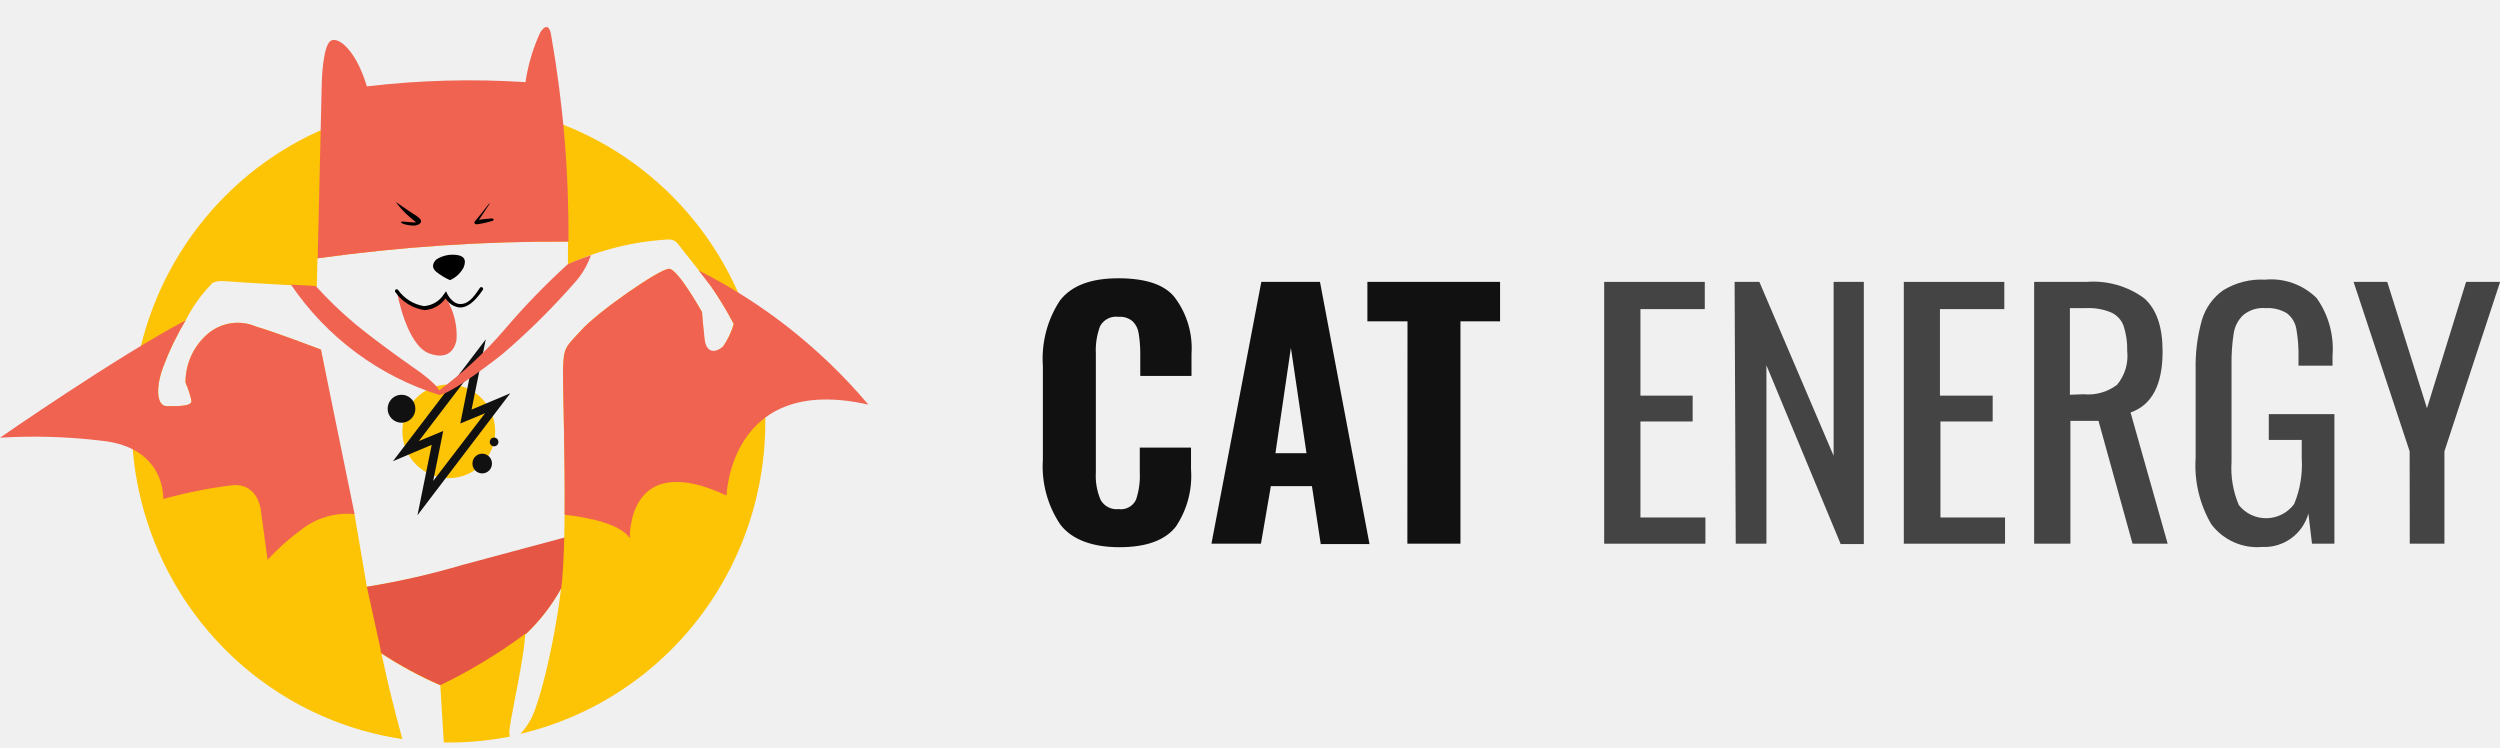
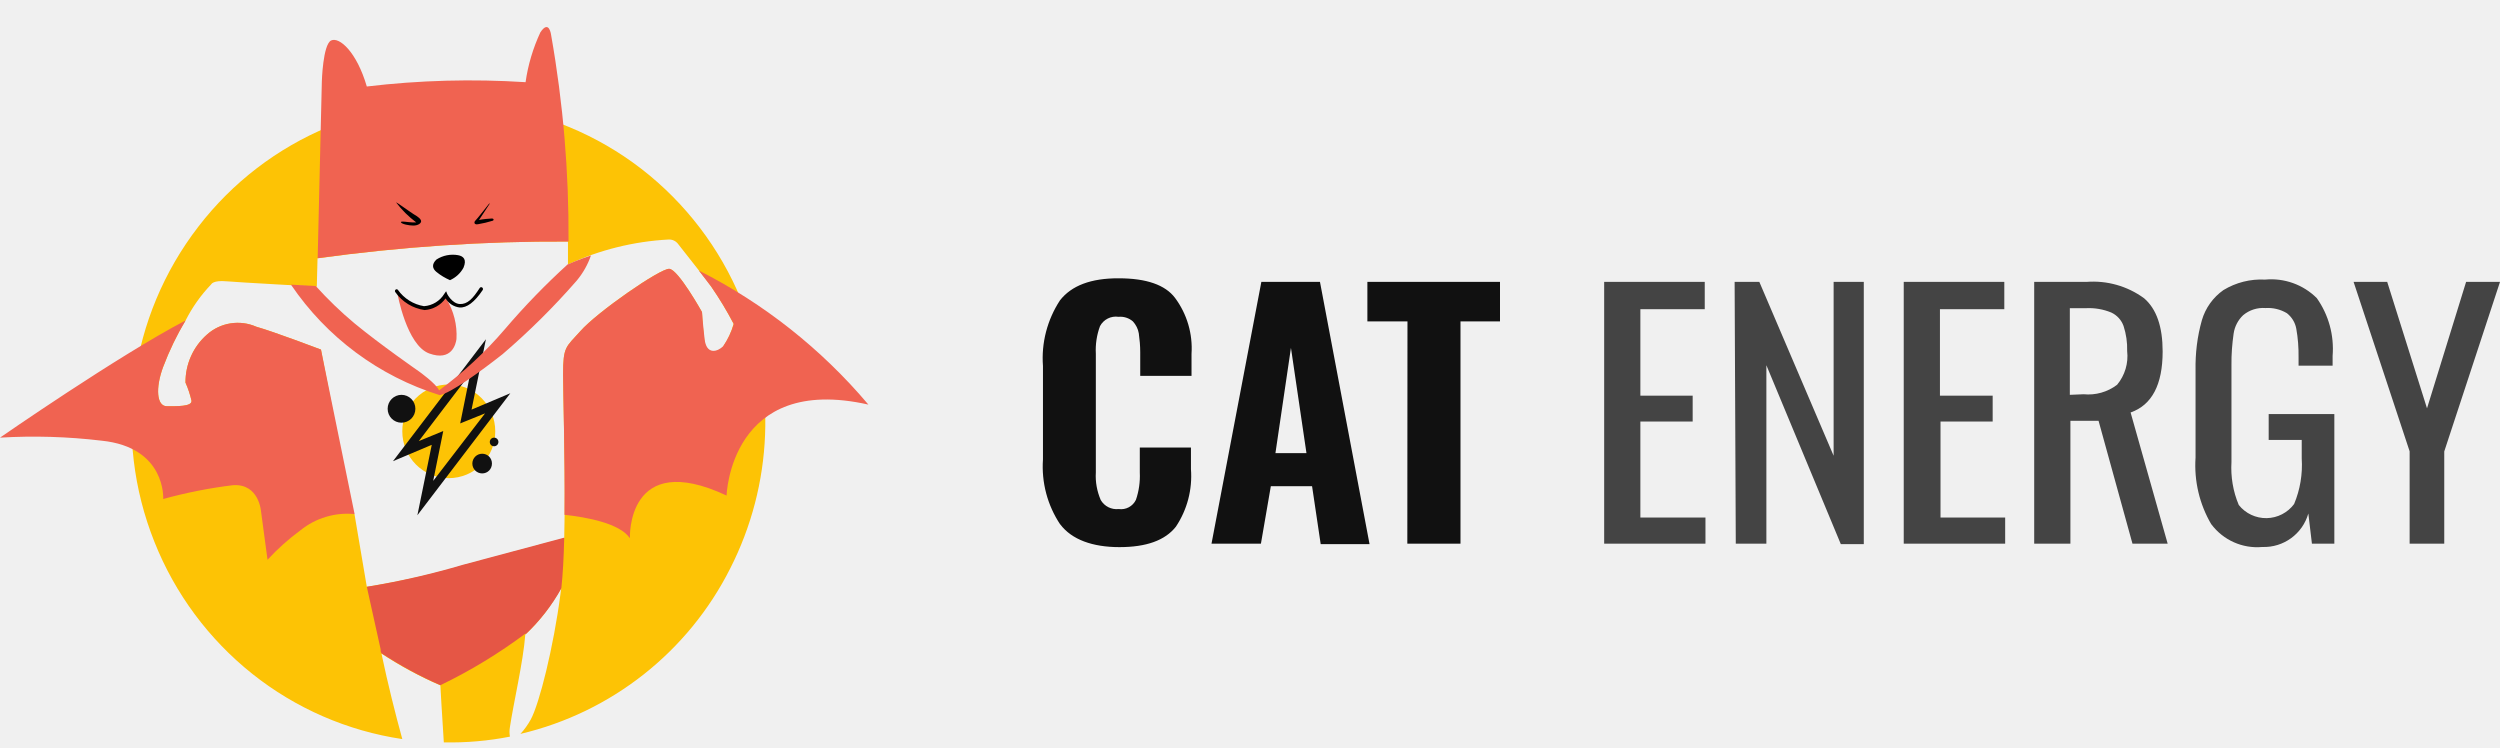
- <svg xmlns="http://www.w3.org/2000/svg" width="174" height="52" viewBox="0 0 174 52" fill="none">
-   <g clip-path="url(#clip0_2403_706)">
-     <path d="M51.582 20.854C50.097 17.265 47.705 14.131 44.646 11.765C41.586 9.399 37.965 7.883 34.143 7.368C30.321 6.853 26.433 7.357 22.865 8.831C19.297 10.304 16.174 12.695 13.807 15.765C11.44 18.835 9.912 22.478 9.376 26.329C8.84 30.18 9.313 34.106 10.75 37.715C12.186 41.324 14.535 44.491 17.562 46.899C20.59 49.307 24.19 50.873 28.005 51.44C27.505 49.624 26.997 47.617 26.549 45.488C27.852 46.34 29.224 47.082 30.649 47.703C30.649 47.703 30.753 49.58 30.89 51.675C32.431 51.701 33.97 51.564 35.482 51.266C35.443 51.048 35.443 50.824 35.482 50.606C35.732 48.981 36.421 46.053 36.559 44.167C37.552 43.23 38.395 42.142 39.057 40.943L39.005 41.326C38.531 45.027 37.541 48.981 36.938 50.076C36.742 50.438 36.502 50.774 36.223 51.075C39.341 50.337 42.263 48.924 44.785 46.934C47.308 44.943 49.372 42.423 50.833 39.548C52.294 36.673 53.118 33.512 53.247 30.284C53.377 27.056 52.808 23.838 51.582 20.854ZM50.316 24.147C49.937 24.521 49.153 24.773 49.023 23.643C48.894 22.514 48.86 21.723 48.86 21.723C48.86 21.723 47.197 18.742 46.577 18.708C45.957 18.673 41.555 21.723 40.392 23.052C39.384 24.173 39.186 24.095 39.186 26.067C39.186 27.553 39.376 33.167 39.272 37.459L32.251 39.345C30.045 39.983 27.801 40.483 25.532 40.839L24.671 35.773H24.55L22.336 24.33C22.336 24.33 19.054 23.078 17.848 22.74C17.282 22.49 16.657 22.408 16.046 22.505C15.436 22.602 14.865 22.874 14.403 23.287C13.931 23.704 13.553 24.218 13.296 24.796C13.039 25.373 12.908 25.999 12.912 26.632C13.095 27.036 13.233 27.459 13.326 27.892C13.369 28.309 12.292 28.266 11.603 28.266C10.914 28.266 10.81 27.015 11.353 25.546C11.777 24.417 12.301 23.329 12.921 22.296C13.387 21.374 13.988 20.527 14.704 19.785C14.704 19.785 14.825 19.49 15.781 19.577C16.737 19.664 22.052 19.95 22.052 19.95L22.095 17.978C27.872 17.173 33.699 16.784 39.531 16.814C39.531 17.344 39.531 17.874 39.531 18.404C41.739 17.387 44.118 16.797 46.542 16.666C46.672 16.663 46.801 16.692 46.917 16.751C47.032 16.81 47.132 16.897 47.206 17.005C47.499 17.378 49.282 19.611 49.489 19.933C50.068 20.768 50.594 21.638 51.065 22.54C50.904 23.11 50.651 23.651 50.316 24.139V24.147Z" fill="#FDC305" />
-     <path d="M48.636 18.829C49.041 19.351 49.394 19.811 49.498 19.95C50.077 20.785 50.603 21.656 51.074 22.557C50.91 23.109 50.66 23.631 50.333 24.104C49.954 24.477 49.17 24.729 49.041 23.6C48.912 22.47 48.86 21.723 48.86 21.723C48.86 21.723 47.198 18.742 46.578 18.708C45.957 18.673 41.555 21.723 40.392 23.052C39.385 24.173 39.186 24.095 39.186 26.067C39.186 27.371 39.333 31.846 39.298 35.825C40.858 35.999 43.149 36.434 43.838 37.459C43.838 37.459 43.588 31.22 50.566 34.487C50.566 34.487 50.807 25.981 60.438 28.162C57.164 24.284 53.151 21.111 48.636 18.829Z" fill="#F06351" />
-     <path d="M39.565 16.814C39.6 11.999 39.197 7.191 38.359 2.45C38.359 2.45 38.23 1.321 37.61 2.242C37.098 3.343 36.75 4.514 36.576 5.717C32.894 5.479 29.198 5.578 25.533 6.013C24.826 3.623 23.62 2.537 23.043 2.824C22.466 3.111 22.397 5.674 22.397 5.674L22.113 17.978C27.896 17.172 33.728 16.783 39.565 16.814Z" fill="#F06351" />
-     <path d="M39.065 40.943C39.177 40.014 39.237 38.78 39.272 37.416L32.252 39.301C30.046 39.955 27.802 40.468 25.533 40.839L26.489 45.184C26.489 45.279 26.489 45.375 26.549 45.47C27.852 46.323 29.224 47.064 30.649 47.686C32.733 46.681 34.717 45.48 36.576 44.097V44.15C37.565 43.217 38.404 42.135 39.065 40.943Z" fill="#E55645" />
-     <path d="M27.566 14.094C27.523 14.007 28.427 14.685 28.78 14.893C29.133 15.102 29.306 15.258 29.306 15.406C29.306 15.554 29.082 15.701 28.772 15.701C28.462 15.701 27.979 15.597 27.91 15.475C27.841 15.354 28.427 15.475 28.72 15.475H28.97C28.439 15.084 27.967 14.619 27.566 14.094Z" fill="black" />
-     <path d="M34.026 14.189C34.026 14.189 33.165 15.302 33.087 15.354C33.01 15.406 32.941 15.649 33.251 15.606C33.607 15.552 33.959 15.471 34.302 15.362C34.397 15.31 34.362 15.189 34.199 15.206C34.035 15.223 33.613 15.249 33.337 15.302L34.069 14.198C34.069 14.198 34.095 14.094 34.026 14.189Z" fill="black" />
-     <path d="M31.322 19.498C31.721 19.321 32.051 19.016 32.26 18.63C32.502 18.056 32.26 17.839 31.881 17.761C31.36 17.665 30.822 17.77 30.374 18.056C30.038 18.378 30.081 18.69 30.374 18.925C30.665 19.155 30.983 19.348 31.322 19.498Z" fill="black" />
-     <path d="M31.011 20.593C30.912 20.79 30.778 20.967 30.615 21.115C30.37 21.314 30.068 21.429 29.754 21.445C29.279 21.492 28.805 21.355 28.427 21.062C28.253 20.96 28.099 20.828 27.971 20.672C27.884 20.577 27.779 20.503 27.66 20.454C27.66 20.454 28.306 24.026 29.874 24.599C31.442 25.172 31.735 23.939 31.778 23.608C31.83 22.62 31.584 21.638 31.072 20.793C31.072 20.532 31.054 20.706 31.011 20.593Z" fill="#F06351" />
-     <path d="M29.547 21.584C29.144 21.525 28.757 21.385 28.409 21.172C28.061 20.958 27.759 20.676 27.523 20.341C27.502 20.317 27.49 20.287 27.49 20.254C27.49 20.222 27.502 20.192 27.523 20.168C27.534 20.156 27.547 20.147 27.562 20.14C27.577 20.134 27.593 20.131 27.609 20.131C27.625 20.131 27.641 20.134 27.655 20.14C27.67 20.147 27.684 20.156 27.695 20.168C27.908 20.469 28.178 20.725 28.491 20.921C28.802 21.116 29.15 21.247 29.512 21.306C29.799 21.284 30.077 21.194 30.323 21.043C30.568 20.892 30.775 20.684 30.925 20.437L31.046 20.272L31.132 20.463C31.132 20.463 31.459 21.123 31.993 21.158C32.527 21.193 32.906 20.793 33.397 20.037C33.416 20.01 33.444 19.99 33.476 19.984C33.509 19.977 33.542 19.984 33.57 20.003C33.597 20.021 33.616 20.05 33.623 20.082C33.629 20.115 33.622 20.149 33.604 20.176C33.03 21.028 32.487 21.436 31.976 21.401C31.779 21.375 31.589 21.304 31.422 21.195C31.255 21.085 31.115 20.939 31.011 20.767C30.843 21.005 30.624 21.201 30.37 21.342C30.117 21.484 29.836 21.566 29.547 21.584Z" fill="black" />
-     <path d="M31.235 33.279C33.019 33.279 34.465 31.821 34.465 30.021C34.465 28.221 33.019 26.763 31.235 26.763C29.451 26.763 28.005 28.221 28.005 30.021C28.005 31.821 29.451 33.279 31.235 33.279Z" fill="#FDC305" />
-     <path d="M35.516 27.371L32.82 28.509L33.811 23.617L27.35 32.098L30.047 30.959L29.056 35.86L35.516 27.371ZM29.151 30.699L32.734 25.998L32.036 29.474L33.759 28.761L30.15 33.471L30.848 29.995L29.151 30.699Z" fill="#111111" />
-     <path d="M27.945 29.422C28.477 29.422 28.91 28.986 28.91 28.448C28.91 27.911 28.477 27.475 27.945 27.475C27.412 27.475 26.98 27.911 26.98 28.448C26.98 28.986 27.412 29.422 27.945 29.422Z" fill="#111111" />
-     <path d="M33.561 32.949C33.937 32.949 34.242 32.642 34.242 32.263C34.242 31.884 33.937 31.576 33.561 31.576C33.185 31.576 32.881 31.884 32.881 32.263C32.881 32.642 33.185 32.949 33.561 32.949Z" fill="#111111" />
-     <path d="M34.388 31.064C34.555 31.064 34.69 30.928 34.69 30.76C34.69 30.592 34.555 30.456 34.388 30.456C34.222 30.456 34.087 30.592 34.087 30.76C34.087 30.928 34.222 31.064 34.388 31.064Z" fill="#111111" />
-     <path d="M39.522 18.386C37.967 19.8 36.503 21.312 35.138 22.913C33.778 24.503 32.243 25.931 30.564 27.171C30.374 26.71 29.159 25.85 29.159 25.85C29.159 25.85 26.454 23.982 24.68 22.514C23.721 21.708 22.817 20.837 21.975 19.907L20.252 19.811C22.739 23.476 26.383 26.183 30.589 27.492C31.33 27.371 33.415 25.868 34.974 24.642C36.819 23.06 38.546 21.344 40.143 19.507C40.572 18.993 40.904 18.404 41.125 17.769C40.143 18.099 39.522 18.386 39.522 18.386Z" fill="#F06351" />
-     <path d="M22.337 24.33C22.337 24.33 19.055 23.078 17.849 22.74C17.282 22.49 16.657 22.408 16.047 22.505C15.436 22.602 14.866 22.874 14.403 23.287C13.931 23.704 13.554 24.218 13.296 24.796C13.039 25.373 12.908 25.999 12.913 26.632C13.095 27.036 13.233 27.459 13.326 27.892C13.369 28.309 12.293 28.266 11.603 28.266C10.914 28.266 10.811 27.015 11.354 25.546C11.777 24.417 12.302 23.329 12.921 22.296C8.227 24.764 0 30.464 0 30.464C2.353 30.321 4.714 30.391 7.055 30.673C11.578 31.133 11.362 34.731 11.362 34.731C12.953 34.288 14.574 33.966 16.212 33.766C18.038 33.645 18.168 35.608 18.168 35.608L18.624 38.962C19.317 38.206 20.082 37.519 20.907 36.912C21.97 36.053 23.324 35.648 24.68 35.782L22.337 24.33Z" fill="#F06351" />
-     <path d="M73.79 36.495C72.903 35.168 72.478 33.581 72.584 31.985V25.468C72.472 23.86 72.89 22.259 73.773 20.915C74.571 19.878 75.935 19.362 77.864 19.368C79.794 19.374 81.1 19.829 81.784 20.732C82.617 21.852 83.023 23.237 82.929 24.634V26.163H79.363V24.503C79.358 24.067 79.321 23.631 79.251 23.2C79.208 22.888 79.066 22.599 78.846 22.375C78.711 22.257 78.553 22.168 78.383 22.113C78.213 22.058 78.034 22.038 77.856 22.053C77.6 22.015 77.339 22.056 77.108 22.173C76.876 22.29 76.686 22.475 76.564 22.705C76.337 23.315 76.237 23.966 76.271 24.616V32.889C76.231 33.544 76.347 34.199 76.607 34.8C76.731 35.017 76.915 35.193 77.137 35.305C77.359 35.418 77.609 35.463 77.856 35.434C78.098 35.469 78.345 35.425 78.562 35.31C78.778 35.195 78.953 35.013 79.062 34.791C79.27 34.18 79.361 33.534 79.329 32.889V31.151H82.895V32.654C83 34.072 82.626 35.483 81.835 36.66C81.077 37.615 79.768 38.085 77.907 38.085C76.047 38.085 74.591 37.563 73.79 36.495Z" fill="#111111" />
-     <path d="M87.788 19.62H91.871L95.317 37.867H91.923L91.311 33.836H88.451L87.762 37.841H84.317L87.788 19.62ZM90.932 31.542L89.847 24.208L88.77 31.542H90.932Z" fill="#111111" />
-     <path d="M97.962 22.366H95.171V19.62H104.405V22.366H101.648V37.841H97.953L97.962 22.366Z" fill="#111111" />
-     <path d="M111.65 19.62H118.653V21.514H114.174V27.536H117.809V29.335H114.174V36.017H118.696V37.841H111.65V19.62Z" fill="#444444" />
-     <path d="M120.729 19.62H122.452L127.62 31.724V19.62H129.722V37.867H128.111L122.943 25.424V37.841H120.807L120.729 19.62Z" fill="#444444" />
-     <path d="M132.505 19.62H139.499V21.514H135.02V27.536H138.69V29.335H135.055V36.017H139.551V37.841H132.505V19.62Z" fill="#444444" />
-     <path d="M141.576 19.62H145.211C146.643 19.504 148.07 19.907 149.234 20.758C150.095 21.514 150.517 22.748 150.517 24.46C150.517 26.777 149.773 28.194 148.286 28.709L150.87 37.841H148.424L146.055 29.291H144.1V37.841H141.576V19.62ZM145.021 27.44C145.851 27.521 146.681 27.286 147.347 26.78C147.618 26.457 147.82 26.081 147.942 25.676C148.063 25.271 148.101 24.846 148.053 24.425C148.071 23.836 147.986 23.248 147.804 22.687C147.73 22.481 147.615 22.291 147.467 22.13C147.319 21.969 147.141 21.839 146.942 21.749C146.383 21.518 145.78 21.414 145.176 21.445H144.065V27.475L145.021 27.44Z" fill="#444444" />
-     <path d="M153.911 36.495C153.088 35.093 152.707 33.471 152.817 31.846V25.763C152.788 24.59 152.933 23.418 153.248 22.288C153.497 21.438 154.026 20.699 154.747 20.194C155.618 19.664 156.626 19.41 157.641 19.464C158.298 19.401 158.961 19.483 159.582 19.705C160.204 19.927 160.771 20.284 161.242 20.75C162.068 21.918 162.459 23.343 162.344 24.773V25.451H159.976V24.886C159.992 24.21 159.94 23.535 159.821 22.87C159.742 22.444 159.509 22.063 159.166 21.801C158.719 21.535 158.202 21.411 157.684 21.445C157.122 21.396 156.562 21.571 156.125 21.931C155.768 22.273 155.534 22.726 155.462 23.218C155.353 23.933 155.304 24.657 155.315 25.381V32.15C155.247 33.178 155.421 34.209 155.824 35.156C156.057 35.448 156.354 35.681 156.691 35.84C157.028 35.998 157.396 36.076 157.768 36.068C158.139 36.061 158.504 35.968 158.835 35.796C159.165 35.624 159.452 35.379 159.674 35.078C160.089 34.076 160.269 32.99 160.2 31.907V30.621H157.908V28.822H162.474V37.841H160.914L160.665 35.747C160.467 36.443 160.042 37.051 159.459 37.472C158.876 37.893 158.168 38.103 157.452 38.067C156.778 38.127 156.1 38.014 155.481 37.739C154.862 37.465 154.322 37.036 153.911 36.495Z" fill="#444444" />
-     <path d="M167.711 31.411L163.809 19.62H166.152L168.917 28.414L171.639 19.62H174.008L170.132 31.411V37.841H167.72L167.711 31.411Z" fill="#444444" />
-   </g>
-   <defs>
-     <clipPath id="clip0_2403_706">
-       <rect width="174" height="51.683" fill="white" />
-     </clipPath>
-   </defs>
+ <svg xmlns="http://www.w3.org/2000/svg" width="174" height="52" fill="none" viewBox="0 0 174 52">
+   <path fill="#FDC305" d="M51.58 20.85a22.23 22.23 0 0 0-6.93-9.09 21.96 21.96 0 0 0-21.79-2.93 22.08 22.08 0 0 0-9.05 6.94 22.35 22.35 0 0 0-3.06 21.95 22.24 22.24 0 0 0 6.81 9.18A21.97 21.97 0 0 0 28 51.44c-.5-1.82-1-3.82-1.45-5.95 1.3.85 2.67 1.6 4.1 2.21 0 0 .1 1.88.24 3.97 1.54.03 3.08-.1 4.6-.4a1.87 1.87 0 0 1 0-.66c.24-1.63.93-4.56 1.07-6.44 1-.94 1.83-2.03 2.5-3.23l-.05.39c-.48 3.7-1.47 7.65-2.07 8.75-.2.36-.44.7-.72 1a22 22 0 0 0 14.61-11.53 22.43 22.43 0 0 0 .75-18.7Zm-1.26 3.3c-.38.37-1.17.62-1.3-.5-.13-1.14-.16-1.93-.16-1.93s-1.66-2.98-2.28-3.01c-.62-.04-5.03 3.01-6.19 4.34-1 1.12-1.2 1.05-1.2 3.02 0 1.48.19 7.1.08 11.39l-7.02 1.88c-2.2.64-4.45 1.14-6.72 1.5l-.86-5.07h-.12l-2.21-11.44s-3.29-1.25-4.5-1.59a3.21 3.21 0 0 0-3.44.55 4.4 4.4 0 0 0-1.49 3.34c.18.4.32.83.42 1.26.04.42-1.04.38-1.73.38s-.79-1.26-.25-2.72c.43-1.13.95-2.22 1.57-3.25.47-.93 1.07-1.77 1.78-2.51 0 0 .12-.3 1.08-.21.96.08 6.27.37 6.27.37l.05-1.97c5.77-.8 11.6-1.2 17.43-1.17v1.6c2.2-1.02 4.59-1.61 7.01-1.74a.78.78 0 0 1 .67.33c.29.38 2.07 2.61 2.28 2.93.58.84 1.1 1.7 1.57 2.61a5.44 5.44 0 0 1-.74 1.6Z" />
+   <path fill="#F06351" d="m48.64 18.83.86 1.12c.58.84 1.1 1.7 1.57 2.6a5.44 5.44 0 0 1-.74 1.55c-.38.38-1.16.63-1.29-.5-.13-1.13-.18-1.88-.18-1.88s-1.66-2.98-2.28-3.01c-.62-.04-5.02 3.01-6.19 4.34-1 1.12-1.2 1.05-1.2 3.02 0 1.3.14 5.78.1 9.76 1.57.17 3.86.6 4.55 1.63 0 0-.25-6.24 6.73-2.97 0 0 .24-8.5 9.87-6.33a37.71 37.71 0 0 0-11.8-9.33ZM39.57 16.81C39.6 12 39.2 7.2 38.36 2.45c0 0-.13-1.13-.75-.2-.51 1.1-.86 2.26-1.03 3.47a60.54 60.54 0 0 0-11.05.3c-.7-2.4-1.91-3.48-2.49-3.2-.57.3-.64 2.85-.64 2.85l-.29 12.3c5.79-.8 11.62-1.19 17.46-1.16Z" />
+   <path fill="#E55645" d="M39.07 40.94c.1-.93.17-2.16.2-3.52l-7.02 1.88c-2.2.65-4.45 1.17-6.72 1.54l.96 4.34c0 .1 0 .2.06.29 1.3.85 2.67 1.6 4.1 2.22 2.08-1 4.07-2.21 5.93-3.6v.06a13.2 13.2 0 0 0 2.49-3.2Z" />
+   <path fill="#000" d="M27.57 14.1c-.05-.1.86.58 1.21.8.35.2.53.36.53.5 0 .15-.23.3-.54.3-.3 0-.8-.1-.86-.22-.07-.13.52 0 .81 0h.25c-.53-.4-1-.86-1.4-1.39ZM34.03 14.19s-.87 1.11-.94 1.16c-.08.06-.15.3.16.26.36-.06.7-.14 1.05-.25.1-.05.06-.17-.1-.15-.17.01-.59.04-.86.1l.73-1.11s.03-.1-.04-.01ZM31.32 19.5c.4-.18.73-.48.94-.87.24-.57 0-.8-.38-.87a2.1 2.1 0 0 0-1.5.3c-.34.32-.3.63 0 .87.28.23.6.42.94.57Z" />
+   <path fill="#F06351" d="M31.01 20.6a1.48 1.48 0 0 1-1.26.85c-.47.04-.94-.1-1.32-.39-.18-.1-.33-.23-.46-.39a.86.86 0 0 0-.3-.22c-.01 0 .64 3.58 2.2 4.15 1.57.57 1.86-.66 1.9-1 .06-.98-.19-1.96-.7-2.8 0-.27-.02-.1-.06-.2Z" />
+   <path fill="#000" d="M29.55 21.58a3 3 0 0 1-2.03-1.24.13.13 0 0 1 0-.17.12.12 0 0 1 .09-.04.12.12 0 0 1 .08.04 2.78 2.78 0 0 0 1.82 1.14 1.8 1.8 0 0 0 1.42-.87l.12-.17.08.2s.33.65.86.69c.54.03.92-.37 1.4-1.12a.12.12 0 0 1 .17-.03.13.13 0 0 1 .04.17c-.57.85-1.11 1.26-1.62 1.22a1.33 1.33 0 0 1-.97-.63 1.95 1.95 0 0 1-1.46.81Z" />
+   <path fill="#FDC305" d="M31.24 33.28a3.24 3.24 0 0 0 3.23-3.26c0-1.8-1.45-3.26-3.23-3.26A3.24 3.24 0 0 0 28 30.02c0 1.8 1.44 3.26 3.23 3.26Z" />
+   <path fill="#111" d="m35.52 27.37-2.7 1.14 1-4.9-6.47 8.49 2.7-1.14-1 4.9 6.47-8.49Zm-6.37 3.33 3.58-4.7-.7 3.47 1.73-.7-3.61 4.7.7-3.47-1.7.7ZM27.94 29.42c.54 0 .97-.43.97-.97a.97.97 0 0 0-.97-.97.97.97 0 0 0-.96.97c0 .54.43.97.96.97ZM33.56 32.95c.38 0 .68-.3.68-.69 0-.38-.3-.68-.68-.68a.68.68 0 0 0 0 1.37ZM34.39 31.06a.3.3 0 0 0 .3-.3.3.3 0 0 0-.3-.3.3.3 0 0 0-.3.3c0 .17.13.3.3.3Z" />
+   <path fill="#F06351" d="M39.52 18.39a49.73 49.73 0 0 0-4.38 4.52 27.56 27.56 0 0 1-4.58 4.26c-.19-.46-1.4-1.32-1.4-1.32s-2.7-1.87-4.48-3.34c-.96-.8-1.86-1.67-2.7-2.6l-1.73-.1A19.5 19.5 0 0 0 30.6 27.5c.74-.12 2.82-1.62 4.38-2.85a49.89 49.89 0 0 0 5.17-5.13c.43-.52.76-1.1.98-1.74-.98.33-1.6.62-1.6.62ZM22.34 24.33s-3.29-1.25-4.5-1.59a3.21 3.21 0 0 0-3.44.55 4.4 4.4 0 0 0-1.49 3.34c.18.4.32.83.42 1.26.04.42-1.04.38-1.73.38s-.79-1.26-.25-2.72a19.9 19.9 0 0 1 1.57-3.25C8.22 24.76 0 30.46 0 30.46c2.35-.14 4.71-.07 7.06.21 4.52.46 4.3 4.06 4.3 4.06 1.6-.44 3.21-.76 4.85-.96 1.83-.13 1.96 1.84 1.96 1.84l.45 3.35a15.8 15.8 0 0 1 2.29-2.05 5.19 5.19 0 0 1 3.77-1.13l-2.34-11.45Z" />
+   <path fill="#111" d="M73.79 36.5a7.25 7.25 0 0 1-1.2-4.52v-6.51c-.12-1.61.3-3.21 1.18-4.56.8-1.03 2.16-1.55 4.1-1.54 1.92 0 3.23.46 3.91 1.36a5.88 5.88 0 0 1 1.15 3.9v1.53h-3.57V24.5c0-.43-.04-.87-.1-1.3-.05-.31-.2-.6-.41-.83a1.34 1.34 0 0 0-1-.32 1.25 1.25 0 0 0-1.29.65 4.8 4.8 0 0 0-.29 1.92v8.27c-.04.65.08 1.3.34 1.91a1.28 1.28 0 0 0 1.25.63 1.15 1.15 0 0 0 1.2-.64c.21-.61.3-1.26.27-1.9v-1.74h3.56v1.5a6.34 6.34 0 0 1-1.05 4.01c-.76.96-2.07 1.42-3.93 1.42-1.86 0-3.32-.52-4.12-1.59ZM87.79 19.62h4.08l3.45 18.25h-3.4l-.6-4.03h-2.87l-.69 4h-3.44l3.47-18.22Zm3.14 11.92-1.08-7.33-1.08 7.33h2.16ZM97.96 22.37h-2.79v-2.75h9.23v2.75h-2.75v15.47h-3.7l.01-15.47Z" />
+   <path fill="#444" d="M111.65 19.62h7v1.9h-4.48v6.02h3.64v1.8h-3.64v6.68h4.53v1.82h-7.05V19.62ZM120.73 19.62h1.72l5.17 12.1v-12.1h2.1v18.25h-1.6l-5.18-12.45v12.42h-2.13l-.08-18.22ZM132.5 19.62h7v1.9h-4.48v6.02h3.67v1.8h-3.63v6.68h4.5v1.82h-7.06V19.62ZM141.58 19.62h3.63a6 6 0 0 1 4.02 1.14c.87.75 1.29 1.99 1.29 3.7 0 2.32-.75 3.73-2.23 4.25l2.58 9.13h-2.45l-2.36-8.55h-1.96v8.55h-2.52V19.62Zm3.44 7.82c.83.08 1.66-.15 2.33-.66a3.12 3.12 0 0 0 .7-2.35 5.12 5.12 0 0 0-.25-1.74 1.64 1.64 0 0 0-.86-.94 4.07 4.07 0 0 0-1.76-.3h-1.12v6.03l.96-.04ZM153.91 36.5a8.1 8.1 0 0 1-1.1-4.65v-6.09c-.02-1.17.12-2.34.44-3.47a3.9 3.9 0 0 1 1.5-2.1 5.06 5.06 0 0 1 2.9-.73 4.5 4.5 0 0 1 3.6 1.29 6.12 6.12 0 0 1 1.1 4.02v.68h-2.37v-.56c.01-.68-.04-1.36-.16-2.02-.08-.43-.31-.8-.65-1.07a2.57 2.57 0 0 0-1.49-.36 2.16 2.16 0 0 0-1.56.5c-.35.33-.59.79-.66 1.28-.1.71-.16 1.44-.15 2.16v6.77c-.06 1.03.11 2.06.51 3a2.43 2.43 0 0 0 3.85-.07c.42-1 .6-2.09.53-3.17v-1.29h-2.3v-1.8h4.57v9.02h-1.56l-.25-2.1a3.21 3.21 0 0 1-3.2 2.33 3.98 3.98 0 0 1-3.55-1.58ZM167.71 31.41l-3.9-11.79h2.34l2.77 8.8 2.72-8.8H174l-3.88 11.8v6.42h-2.41v-6.43Z" />
</svg>
